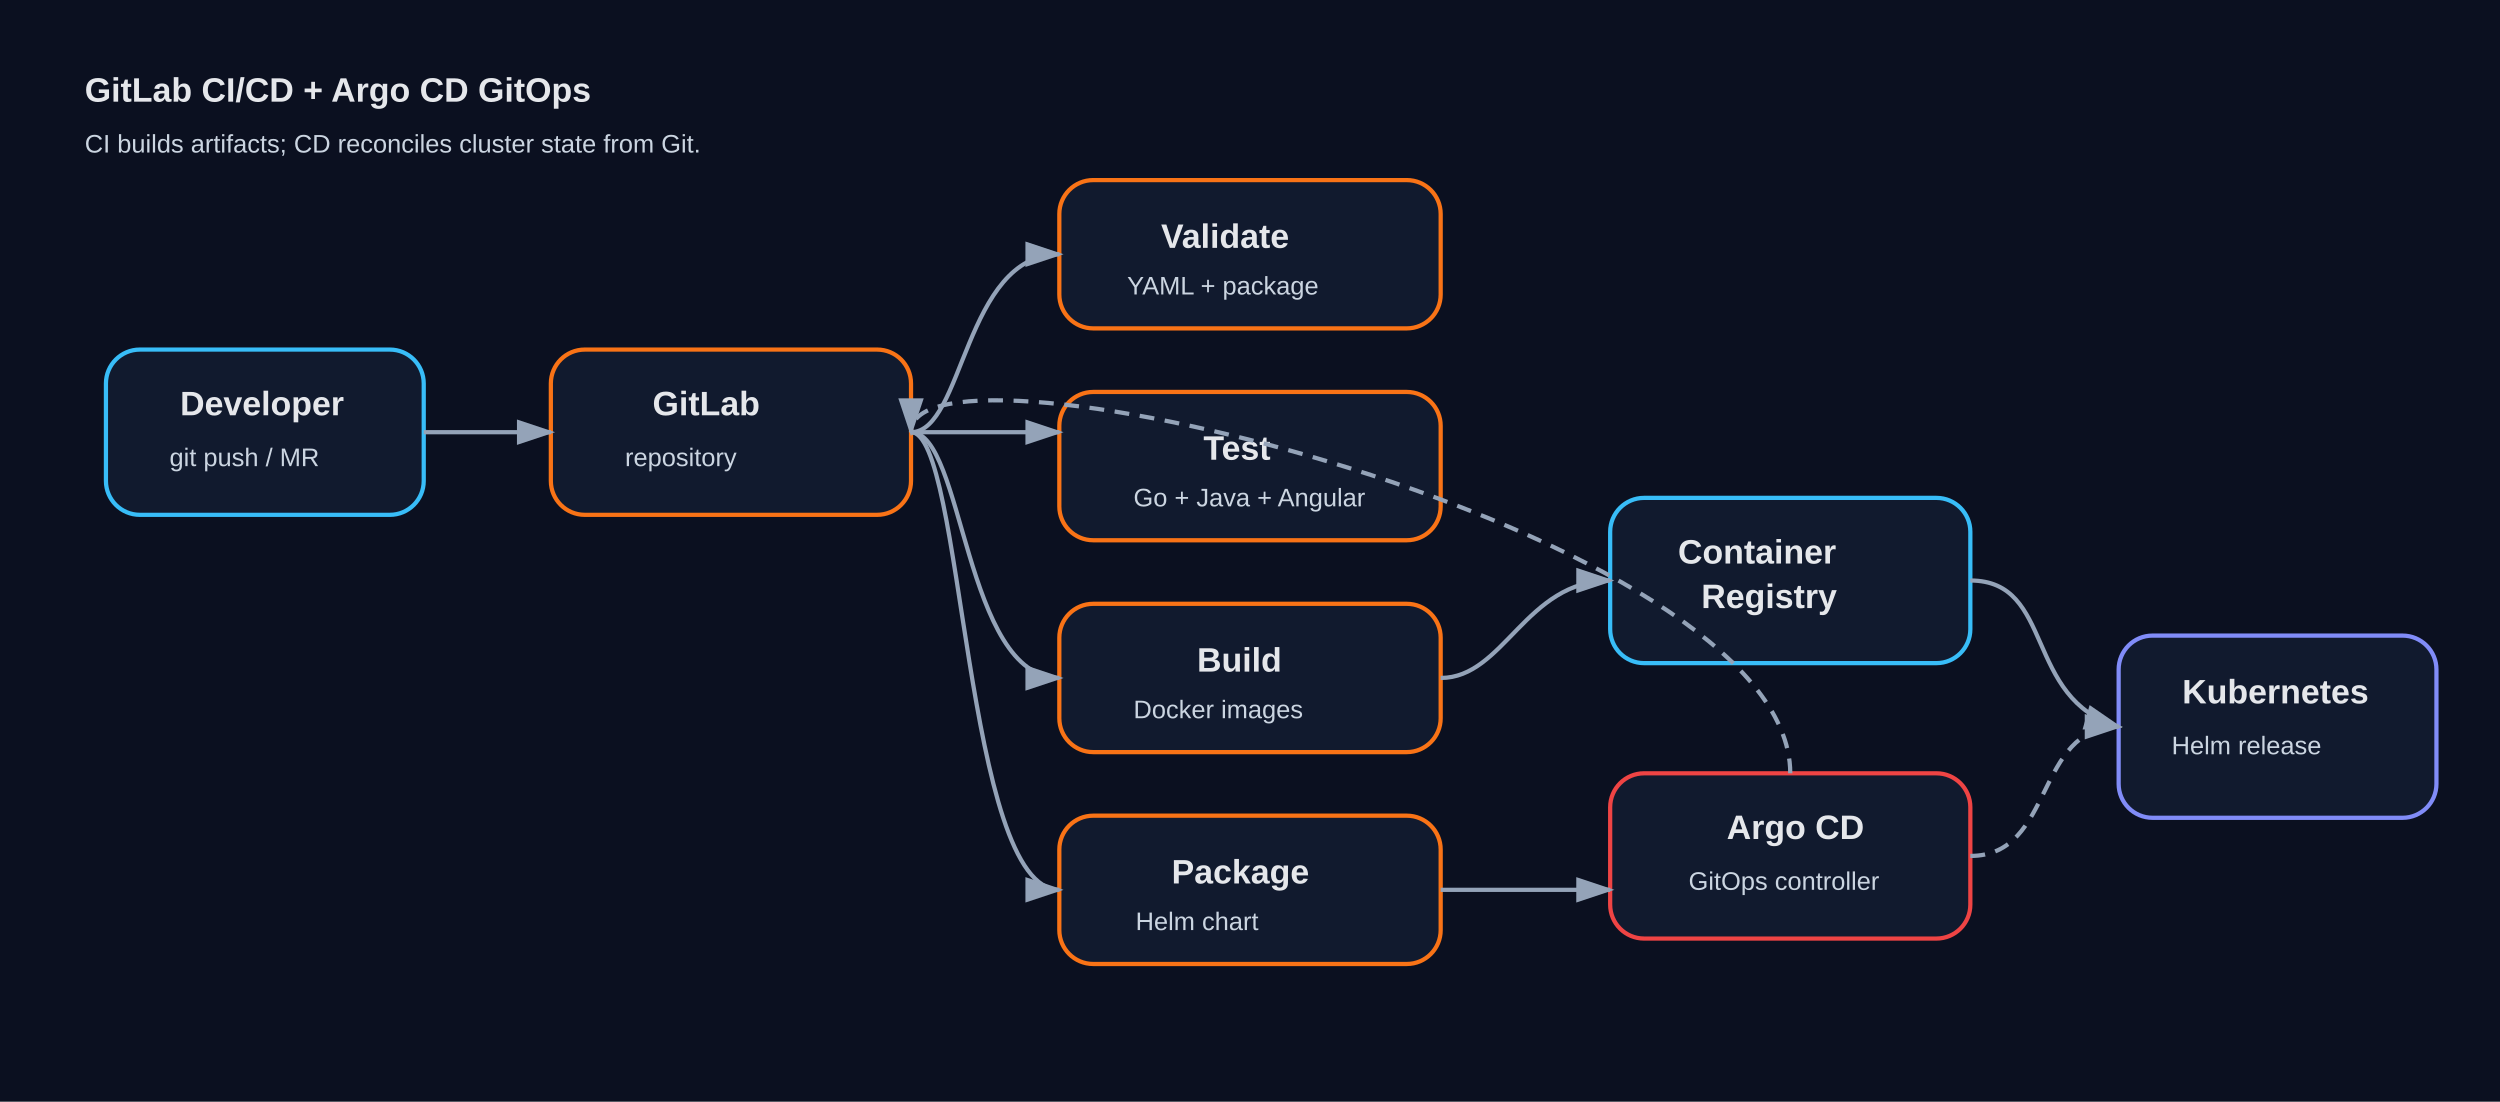
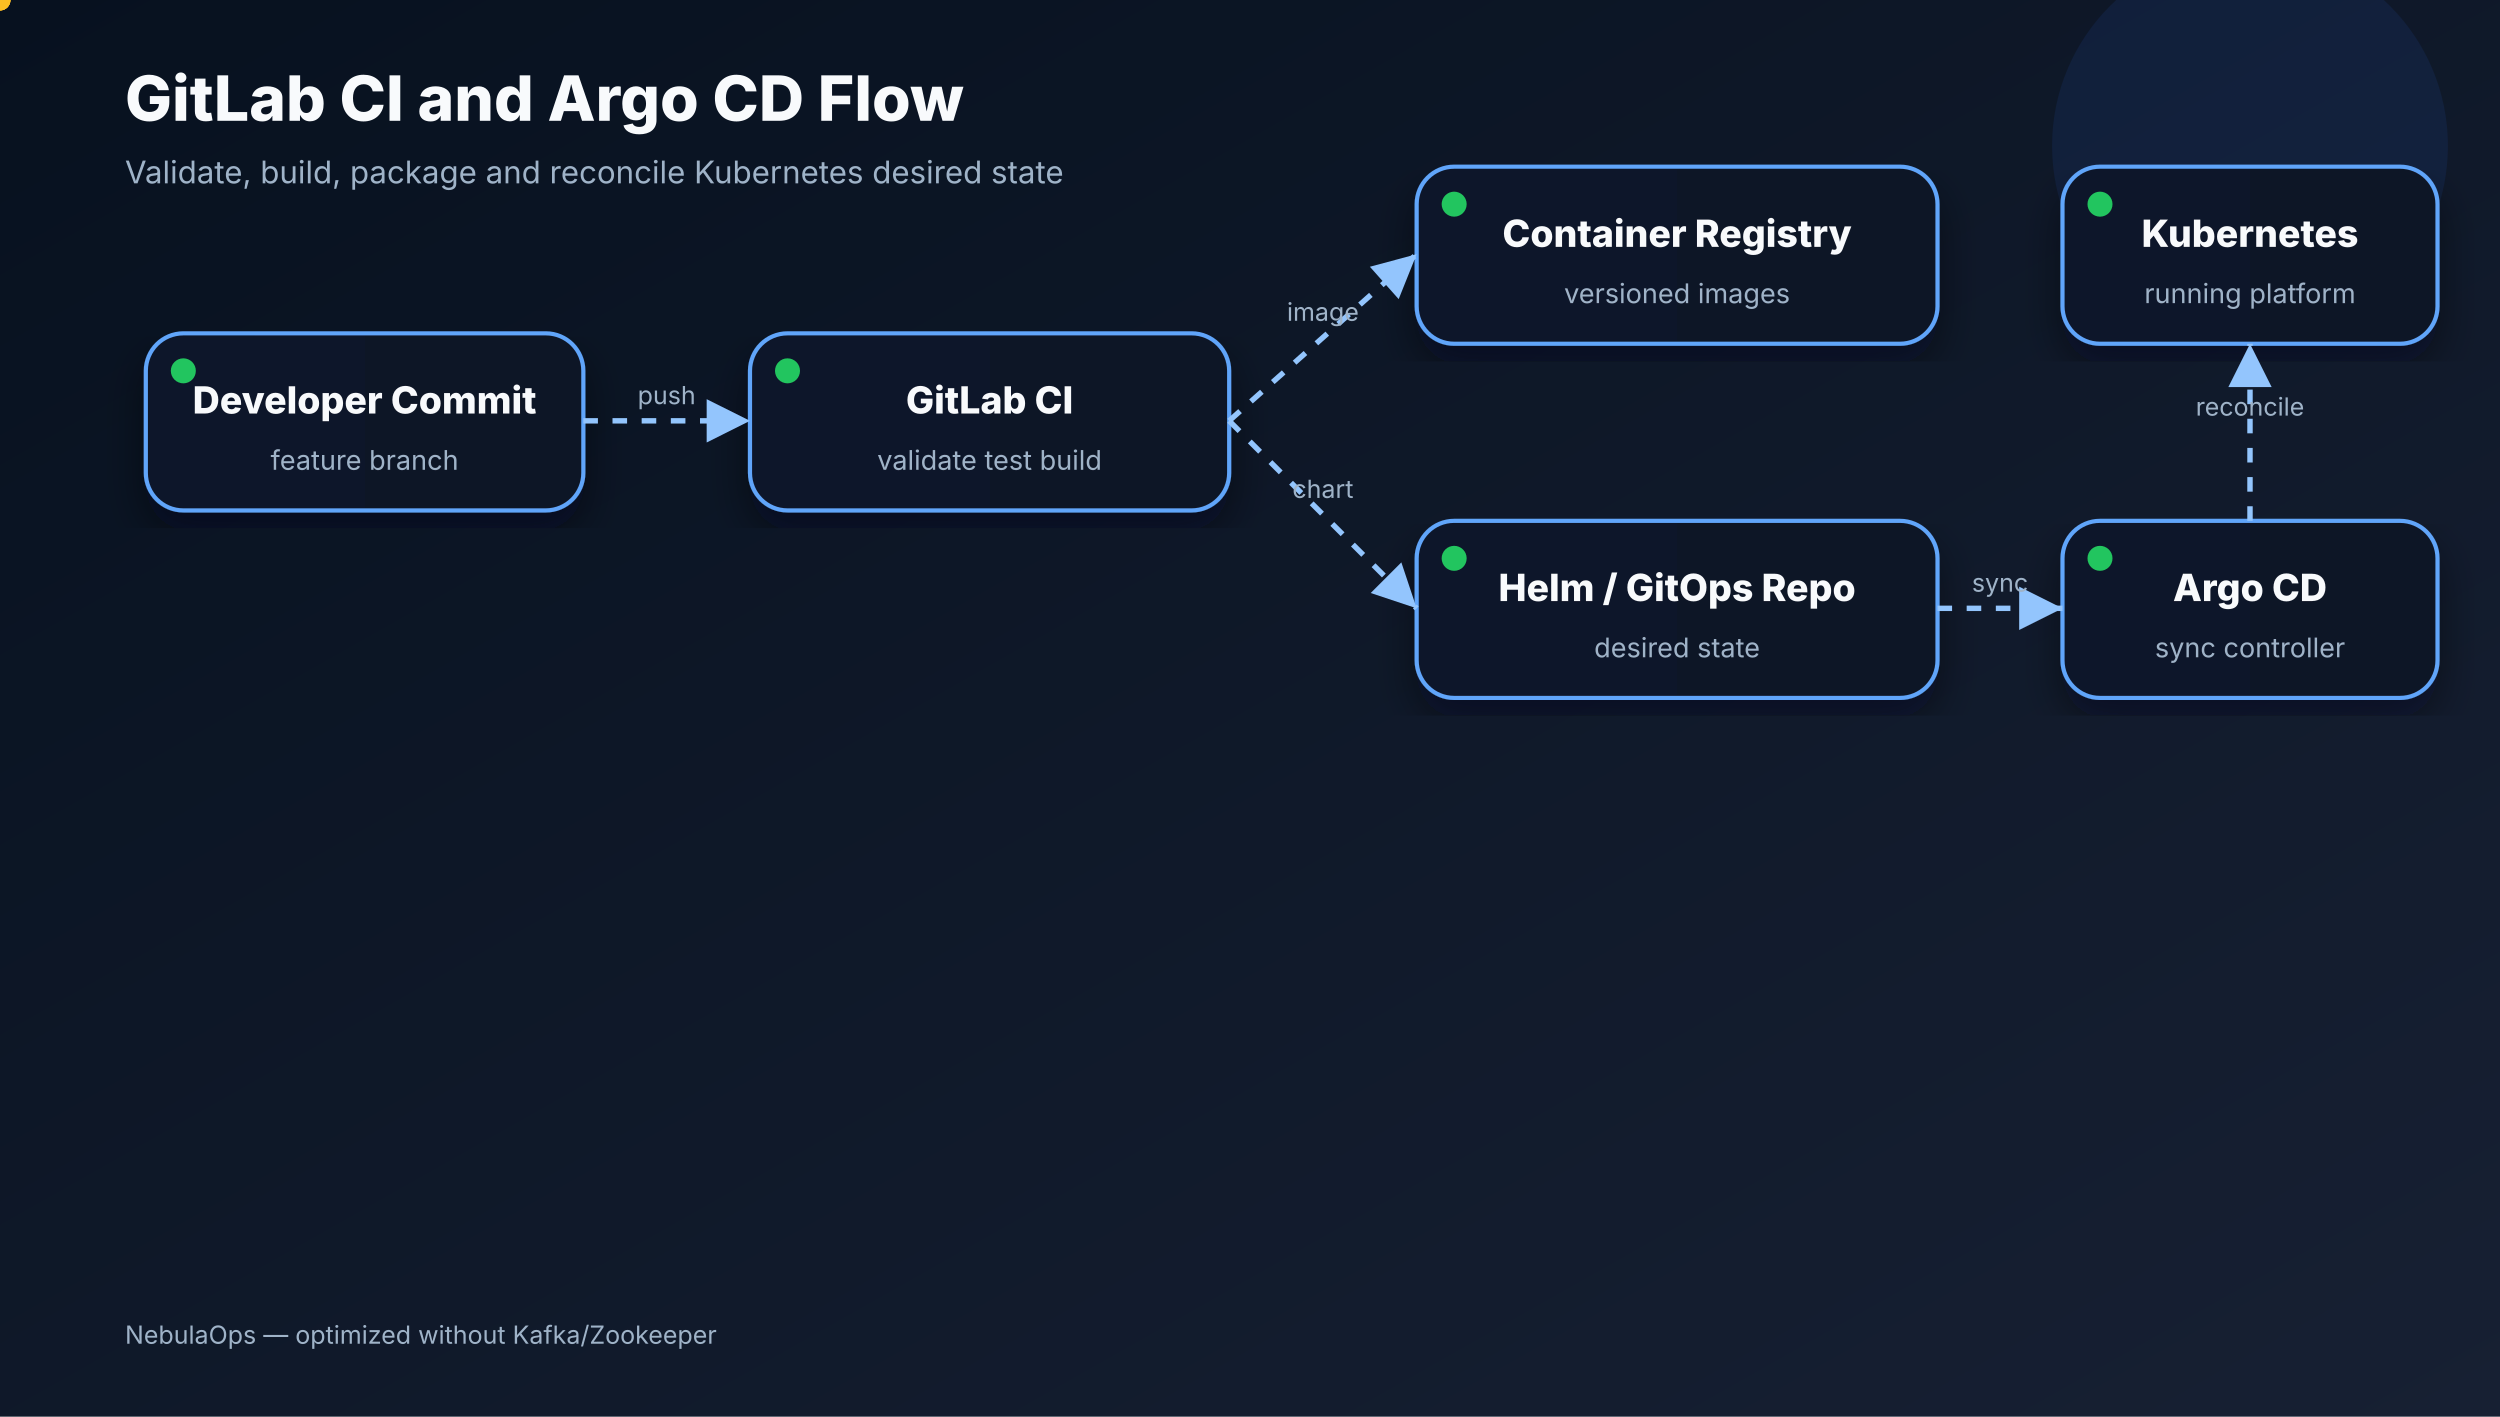
- <svg xmlns="http://www.w3.org/2000/svg" width="1180" height="520" viewBox="0 0 1180 520" role="img" aria-labelledby="title desc">
-   <style>
-         .bg{fill:#0b1020}.box{fill:#111a2e;stroke:#38bdf8;stroke-width:2;rx:16}.git{stroke:#f97316}.argo{stroke:#ef4444}.k8s{stroke:#818cf8}.txt{fill:#e5e7eb;font:600
-         16px Arial}.small{fill:#cbd5e1;font:12px
-         Arial}.line{stroke:#94a3b8;stroke-width:2;fill:none;marker-end:url(#arrow)}.dash{stroke-dasharray:7
-         5}.pulse{animation:pulse 2s infinite}@keyframes pulse{0%,100%{opacity:.45}50%{opacity:1}}
-     </style>
+ <svg xmlns="http://www.w3.org/2000/svg" width="1200" height="680" viewBox="0 0 1200 680" role="img" aria-label="GitLab CI and Argo CD Flow">
  <defs>
-     <marker id="arrow" markerWidth="10" markerHeight="10" refX="8" refY="3" orient="auto">
-       <path d="M0,0 L0,6 L9,3 z" fill="#94a3b8" />
+     <linearGradient id="bg" x1="0" x2="1" y1="0" y2="1">
+       <stop offset="0" stop-color="#07111f" />
+       <stop offset="1" stop-color="#172033" />
+     </linearGradient>
+     <linearGradient id="card" x1="0" x2="1">
+       <stop offset="0" stop-color="#0f172a" />
+       <stop offset="1" stop-color="#111827" />
+     </linearGradient>
+     <filter id="shadow">
+       <feDropShadow dx="0" dy="10" stdDeviation="10" flood-color="#020617" flood-opacity="0.45" />
+     </filter>
+     <marker id="arrow" markerWidth="12" markerHeight="12" refX="10" refY="6" orient="auto">
+       <path d="M2,2 L10,6 L2,10 Z" fill="#93c5fd" />
    </marker>
+     <style>
+             .card{filter:url(#shadow);animation:float 5s ease-in-out infinite;}
+             .line{stroke:#93c5fd;stroke-width:2.6;fill:none;marker-end:url(#arrow);stroke-dasharray:7 7;animation:dash
+             1.7s linear infinite;}
+             .title{fill:#f8fafc;font-family:Inter,Segoe UI,Arial,sans-serif;font-weight:800;}
+             .sub{fill:#9fb3c8;font-family:Inter,Segoe UI,Arial,sans-serif;}
+             @keyframes dash{to{stroke-dashoffset:-28;}}
+             @keyframes float{0%,100%{transform:translateY(0)}50%{transform:translateY(-3px)}}
+             @keyframes glow{0%,100%{opacity:.4}50%{opacity:1}}
+         </style>
  </defs>
-   <rect class="bg" width="1180" height="520" />
-   <text x="40" y="48" class="txt" font-size="24">GitLab CI/CD + Argo CD GitOps</text>
-   <text x="40" y="72" class="small">CI builds artifacts; CD reconciles cluster state from Git.</text>
-   <rect class="box" x="50" y="165" width="150" height="78" />
-   <text class="txt" x="85" y="196">Developer</text>
-   <text class="small" x="80" y="220">git push / MR</text>
-   <rect class="box git" x="260" y="165" width="170" height="78" />
-   <text class="txt" x="308" y="196">GitLab</text>
-   <text class="small" x="295" y="220">repository</text>
-   <rect class="box git" x="500" y="85" width="180" height="70" />
-   <text class="txt" x="548" y="117">Validate</text>
-   <text class="small" x="532" y="139">YAML + package</text>
-   <rect class="box git" x="500" y="185" width="180" height="70" />
-   <text class="txt" x="568" y="217">Test</text>
-   <text class="small" x="535" y="239">Go + Java + Angular</text>
-   <rect class="box git" x="500" y="285" width="180" height="70" />
-   <text class="txt" x="565" y="317">Build</text>
-   <text class="small" x="535" y="339">Docker images</text>
-   <rect class="box git" x="500" y="385" width="180" height="70" />
-   <text class="txt" x="553" y="417">Package</text>
-   <text class="small" x="536" y="439">Helm chart</text>
-   <rect class="box" x="760" y="235" width="170" height="78" />
-   <text class="txt" x="792" y="266">Container</text>
-   <text class="txt" x="803" y="287">Registry</text>
-   <rect class="box argo" x="760" y="365" width="170" height="78" />
-   <text class="txt" x="815" y="396">Argo CD</text>
-   <text class="small" x="797" y="420">GitOps controller</text>
-   <rect class="box k8s" x="1000" y="300" width="150" height="86" />
-   <text class="txt" x="1030" y="332">Kubernetes</text>
-   <text class="small" x="1025" y="356">Helm release</text>
-   <path class="line pulse" d="M200 204 H260" />
-   <path class="line" d="M430 204 C455 204 455 120 500 120" />
-   <path class="line" d="M430 204 H500" />
-   <path class="line" d="M430 204 C455 204 455 320 500 320" />
-   <path class="line" d="M430 204 C455 204 455 420 500 420" />
-   <path class="line" d="M680 320 C710 320 720 274 760 274" />
-   <path class="line" d="M680 420 H760" />
-   <path class="line dash pulse" d="M930 404 C970 404 960 343 1000 343" />
-   <path class="line dash" d="M845 365 C845 250 430 150 430 204" />
-   <path class="line" d="M930 274 C970 274 955 330 1000 343" />
+   <rect width="1200" height="680" fill="url(#bg)" />
+   <circle cx="1080" cy="70" r="95" fill="#2563eb" opacity="0.10">
+     <animate attributeName="r" values="85;110;85" dur="6s" repeatCount="indefinite" />
+   </circle>
+   <text x="60" y="58" font-size="30" class="title">GitLab CI and Argo CD Flow</text>
+   <text x="60" y="88" font-size="15" class="sub">Validate, build, package and reconcile Kubernetes desired state
+     </text>
+   <g class="card">
+     <rect x="70" y="160" width="210" height="85" rx="18" fill="url(#card)" stroke="#60a5fa" stroke-width="2" />
+     <rect x="82.0" y="172.0" width="12" height="12" rx="6" fill="#22c55e">
+       <animate attributeName="opacity" values=".35;1;.35" dur="2.4s" repeatCount="indefinite" />
+     </rect>
+     <text x="175.0" y="198.5" text-anchor="middle" font-size="18" class="title">Developer Commit</text>
+     <text x="175.0" y="225.5" text-anchor="middle" font-size="13" class="sub">feature branch</text>
+   </g>
+   <g class="card">
+     <rect x="360" y="160" width="230" height="85" rx="18" fill="url(#card)" stroke="#60a5fa" stroke-width="2" />
+     <rect x="372.0" y="172.0" width="12" height="12" rx="6" fill="#22c55e">
+       <animate attributeName="opacity" values=".35;1;.35" dur="2.4s" repeatCount="indefinite" />
+     </rect>
+     <text x="475.0" y="198.5" text-anchor="middle" font-size="18" class="title">GitLab CI</text>
+     <text x="475.0" y="225.5" text-anchor="middle" font-size="13" class="sub">validate test build</text>
+   </g>
+   <g class="card">
+     <rect x="680" y="80" width="250" height="85" rx="18" fill="url(#card)" stroke="#60a5fa" stroke-width="2" />
+     <rect x="692.0" y="92.0" width="12" height="12" rx="6" fill="#22c55e">
+       <animate attributeName="opacity" values=".35;1;.35" dur="2.4s" repeatCount="indefinite" />
+     </rect>
+     <text x="805.0" y="118.5" text-anchor="middle" font-size="18" class="title">Container Registry</text>
+     <text x="805.0" y="145.5" text-anchor="middle" font-size="13" class="sub">versioned images</text>
+   </g>
+   <g class="card">
+     <rect x="680" y="250" width="250" height="85" rx="18" fill="url(#card)" stroke="#60a5fa" stroke-width="2" />
+     <rect x="692.0" y="262.0" width="12" height="12" rx="6" fill="#22c55e">
+       <animate attributeName="opacity" values=".35;1;.35" dur="2.4s" repeatCount="indefinite" />
+     </rect>
+     <text x="805.0" y="288.5" text-anchor="middle" font-size="18" class="title">Helm / GitOps Repo</text>
+     <text x="805.0" y="315.5" text-anchor="middle" font-size="13" class="sub">desired state</text>
+   </g>
+   <g class="card">
+     <rect x="990" y="250" width="180" height="85" rx="18" fill="url(#card)" stroke="#60a5fa" stroke-width="2" />
+     <rect x="1002.0" y="262.0" width="12" height="12" rx="6" fill="#22c55e">
+       <animate attributeName="opacity" values=".35;1;.35" dur="2.4s" repeatCount="indefinite" />
+     </rect>
+     <text x="1080.0" y="288.5" text-anchor="middle" font-size="18" class="title">Argo CD</text>
+     <text x="1080.0" y="315.5" text-anchor="middle" font-size="13" class="sub">sync controller</text>
+   </g>
+   <g class="card">
+     <rect x="990" y="80" width="180" height="85" rx="18" fill="url(#card)" stroke="#60a5fa" stroke-width="2" />
+     <rect x="1002.0" y="92.0" width="12" height="12" rx="6" fill="#22c55e">
+       <animate attributeName="opacity" values=".35;1;.35" dur="2.4s" repeatCount="indefinite" />
+     </rect>
+     <text x="1080.0" y="118.5" text-anchor="middle" font-size="18" class="title">Kubernetes</text>
+     <text x="1080.0" y="145.5" text-anchor="middle" font-size="13" class="sub">running platform</text>
+   </g>
+   <path class="line" d="M280,202 L360,202" />
+   <text x="320.0" y="194.0" text-anchor="middle" font-size="12" class="sub">push</text>
+   <circle r="5" fill="#fbbf24" opacity="0.9">
+     <animateMotion dur="2.2s" repeatCount="indefinite" path="M280,202 L360,202" />
+     <animate attributeName="opacity" values="0;1;0" dur="2.2s" repeatCount="indefinite" />
+   </circle>
+   <path class="line" d="M590,202 L680,122" />
+   <text x="635.0" y="154.0" text-anchor="middle" font-size="12" class="sub">image</text>
+   <circle r="5" fill="#fbbf24" opacity="0.9">
+     <animateMotion dur="2.4s" repeatCount="indefinite" path="M590,202 L680,122" />
+     <animate attributeName="opacity" values="0;1;0" dur="2.4s" repeatCount="indefinite" />
+   </circle>
+   <path class="line" d="M590,202 L680,292" />
+   <text x="635.0" y="239.0" text-anchor="middle" font-size="12" class="sub">chart</text>
+   <circle r="5" fill="#fbbf24" opacity="0.9">
+     <animateMotion dur="2.6s" repeatCount="indefinite" path="M590,202 L680,292" />
+     <animate attributeName="opacity" values="0;1;0" dur="2.6s" repeatCount="indefinite" />
+   </circle>
+   <path class="line" d="M930,292 L990,292" />
+   <text x="960.0" y="284.0" text-anchor="middle" font-size="12" class="sub">sync</text>
+   <circle r="5" fill="#fbbf24" opacity="0.9">
+     <animateMotion dur="2.8s" repeatCount="indefinite" path="M930,292 L990,292" />
+     <animate attributeName="opacity" values="0;1;0" dur="2.8s" repeatCount="indefinite" />
+   </circle>
+   <path class="line" d="M1080,250 L1080,165" />
+   <text x="1080.0" y="199.5" text-anchor="middle" font-size="12" class="sub">reconcile</text>
+   <circle r="5" fill="#fbbf24" opacity="0.9">
+     <animateMotion dur="3.0s" repeatCount="indefinite" path="M1080,250 L1080,165" />
+     <animate attributeName="opacity" values="0;1;0" dur="3.0s" repeatCount="indefinite" />
+   </circle>
+   <text x="60" y="645" font-size="12" class="sub">NebulaOps — optimized without Kafka/Zookeeper</text>
</svg>
